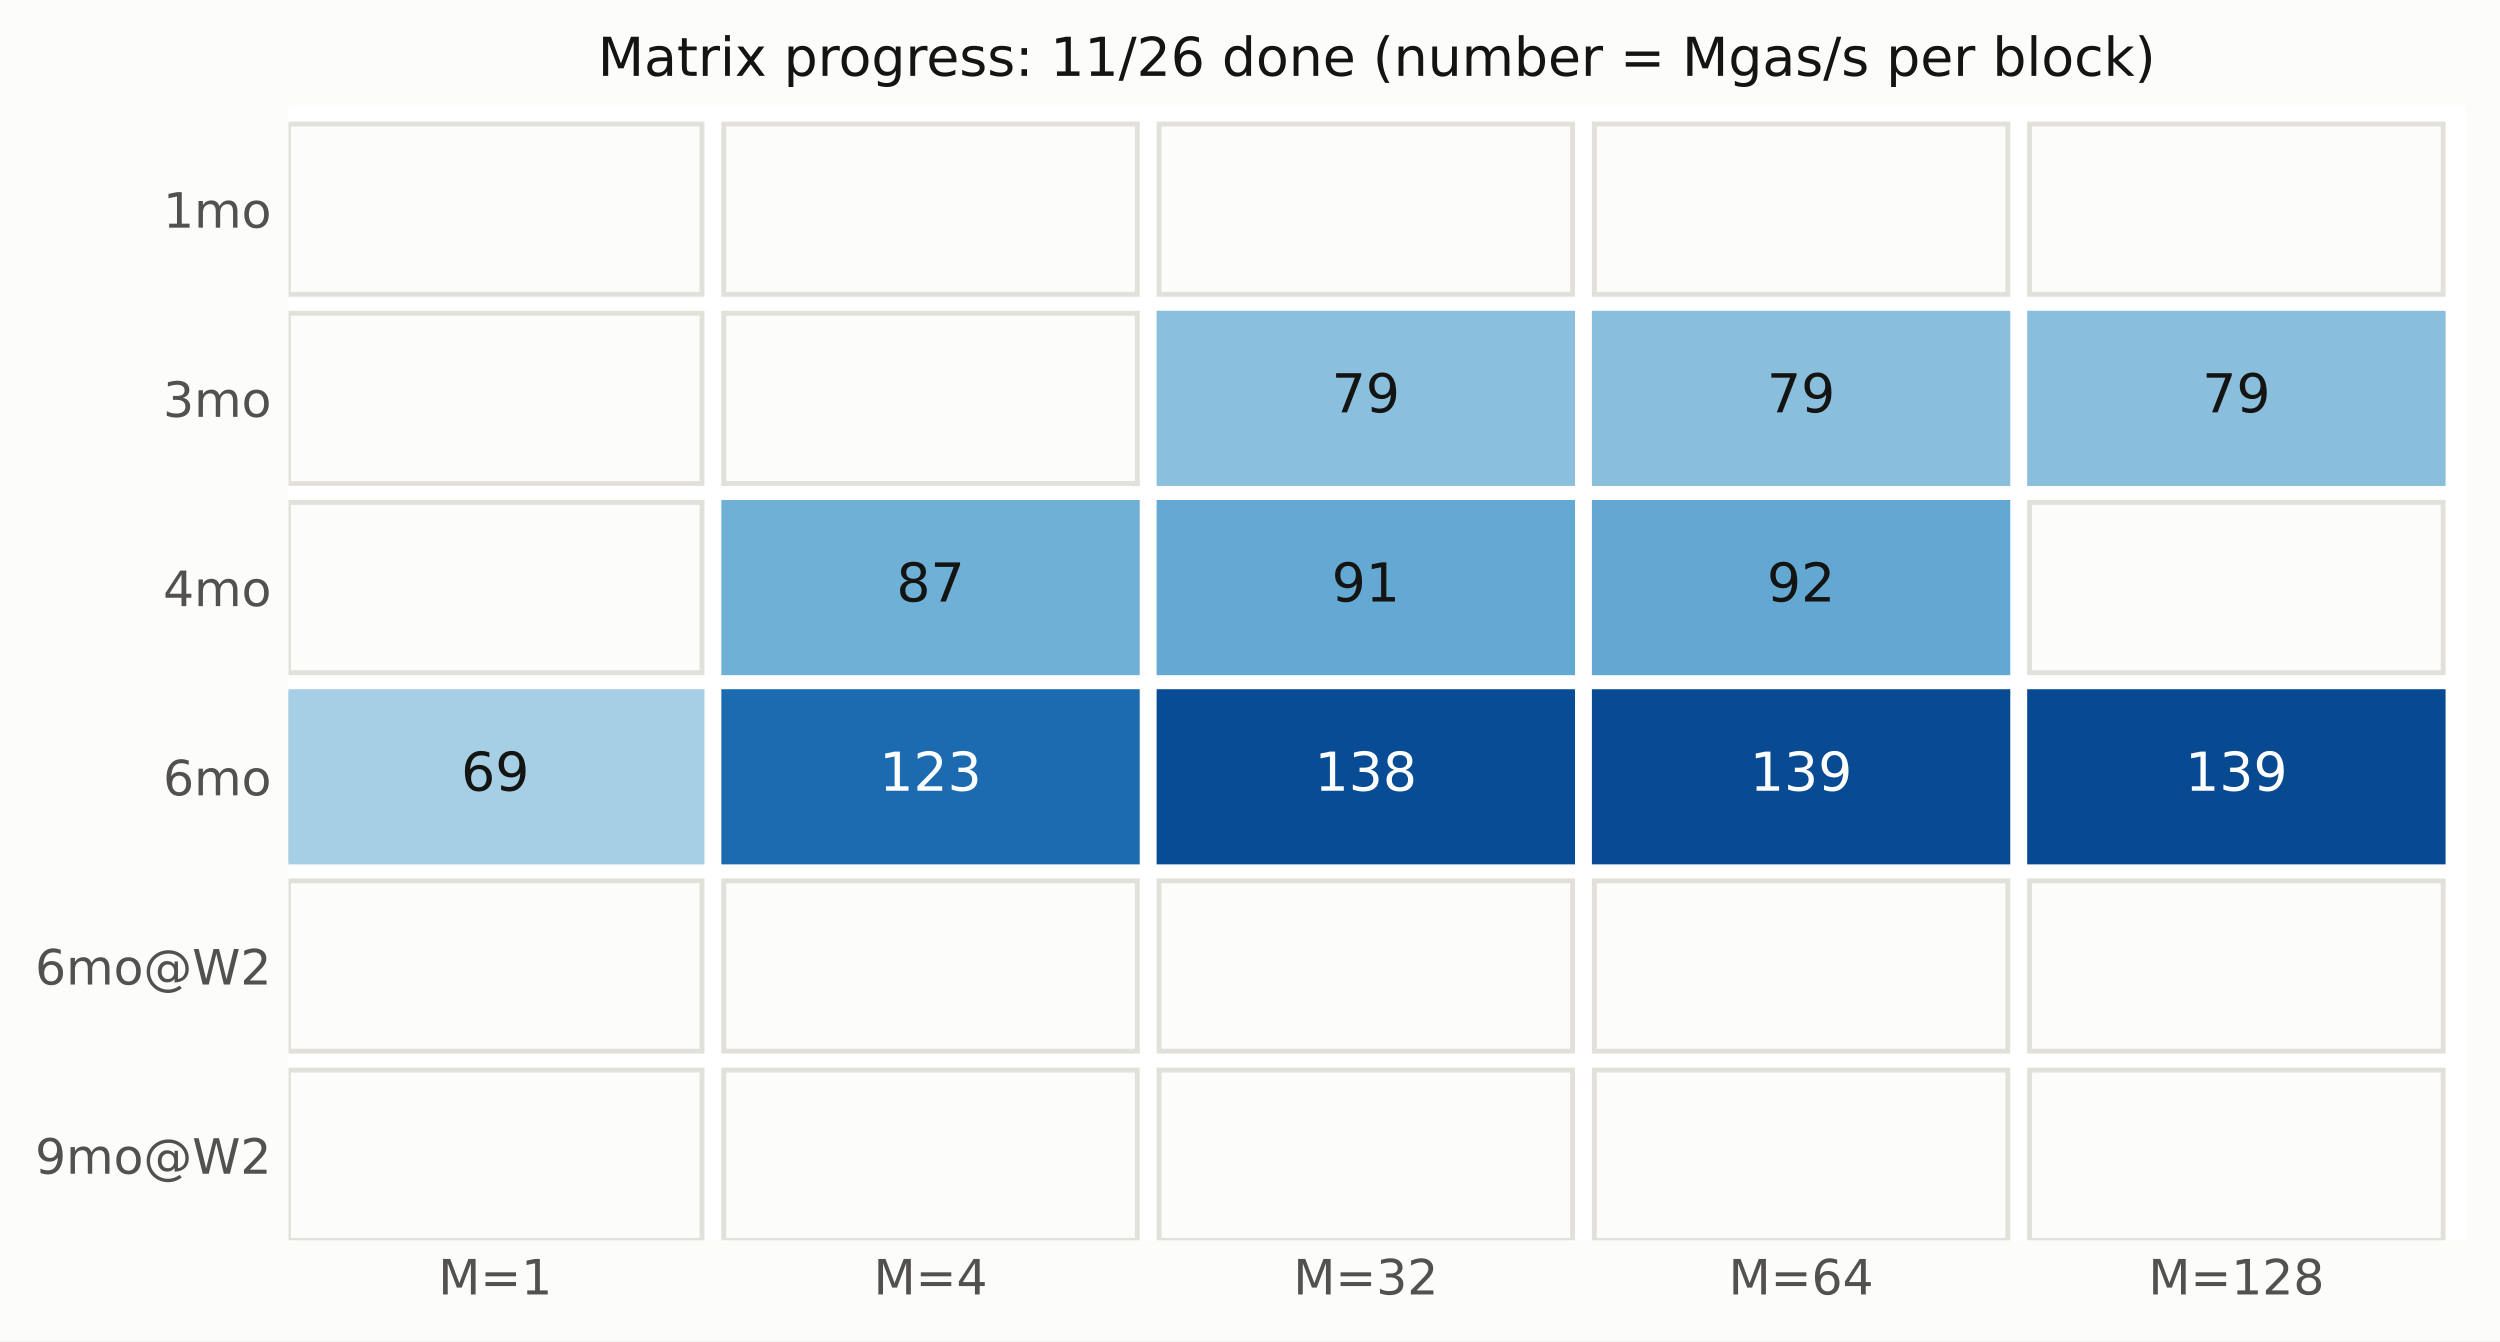
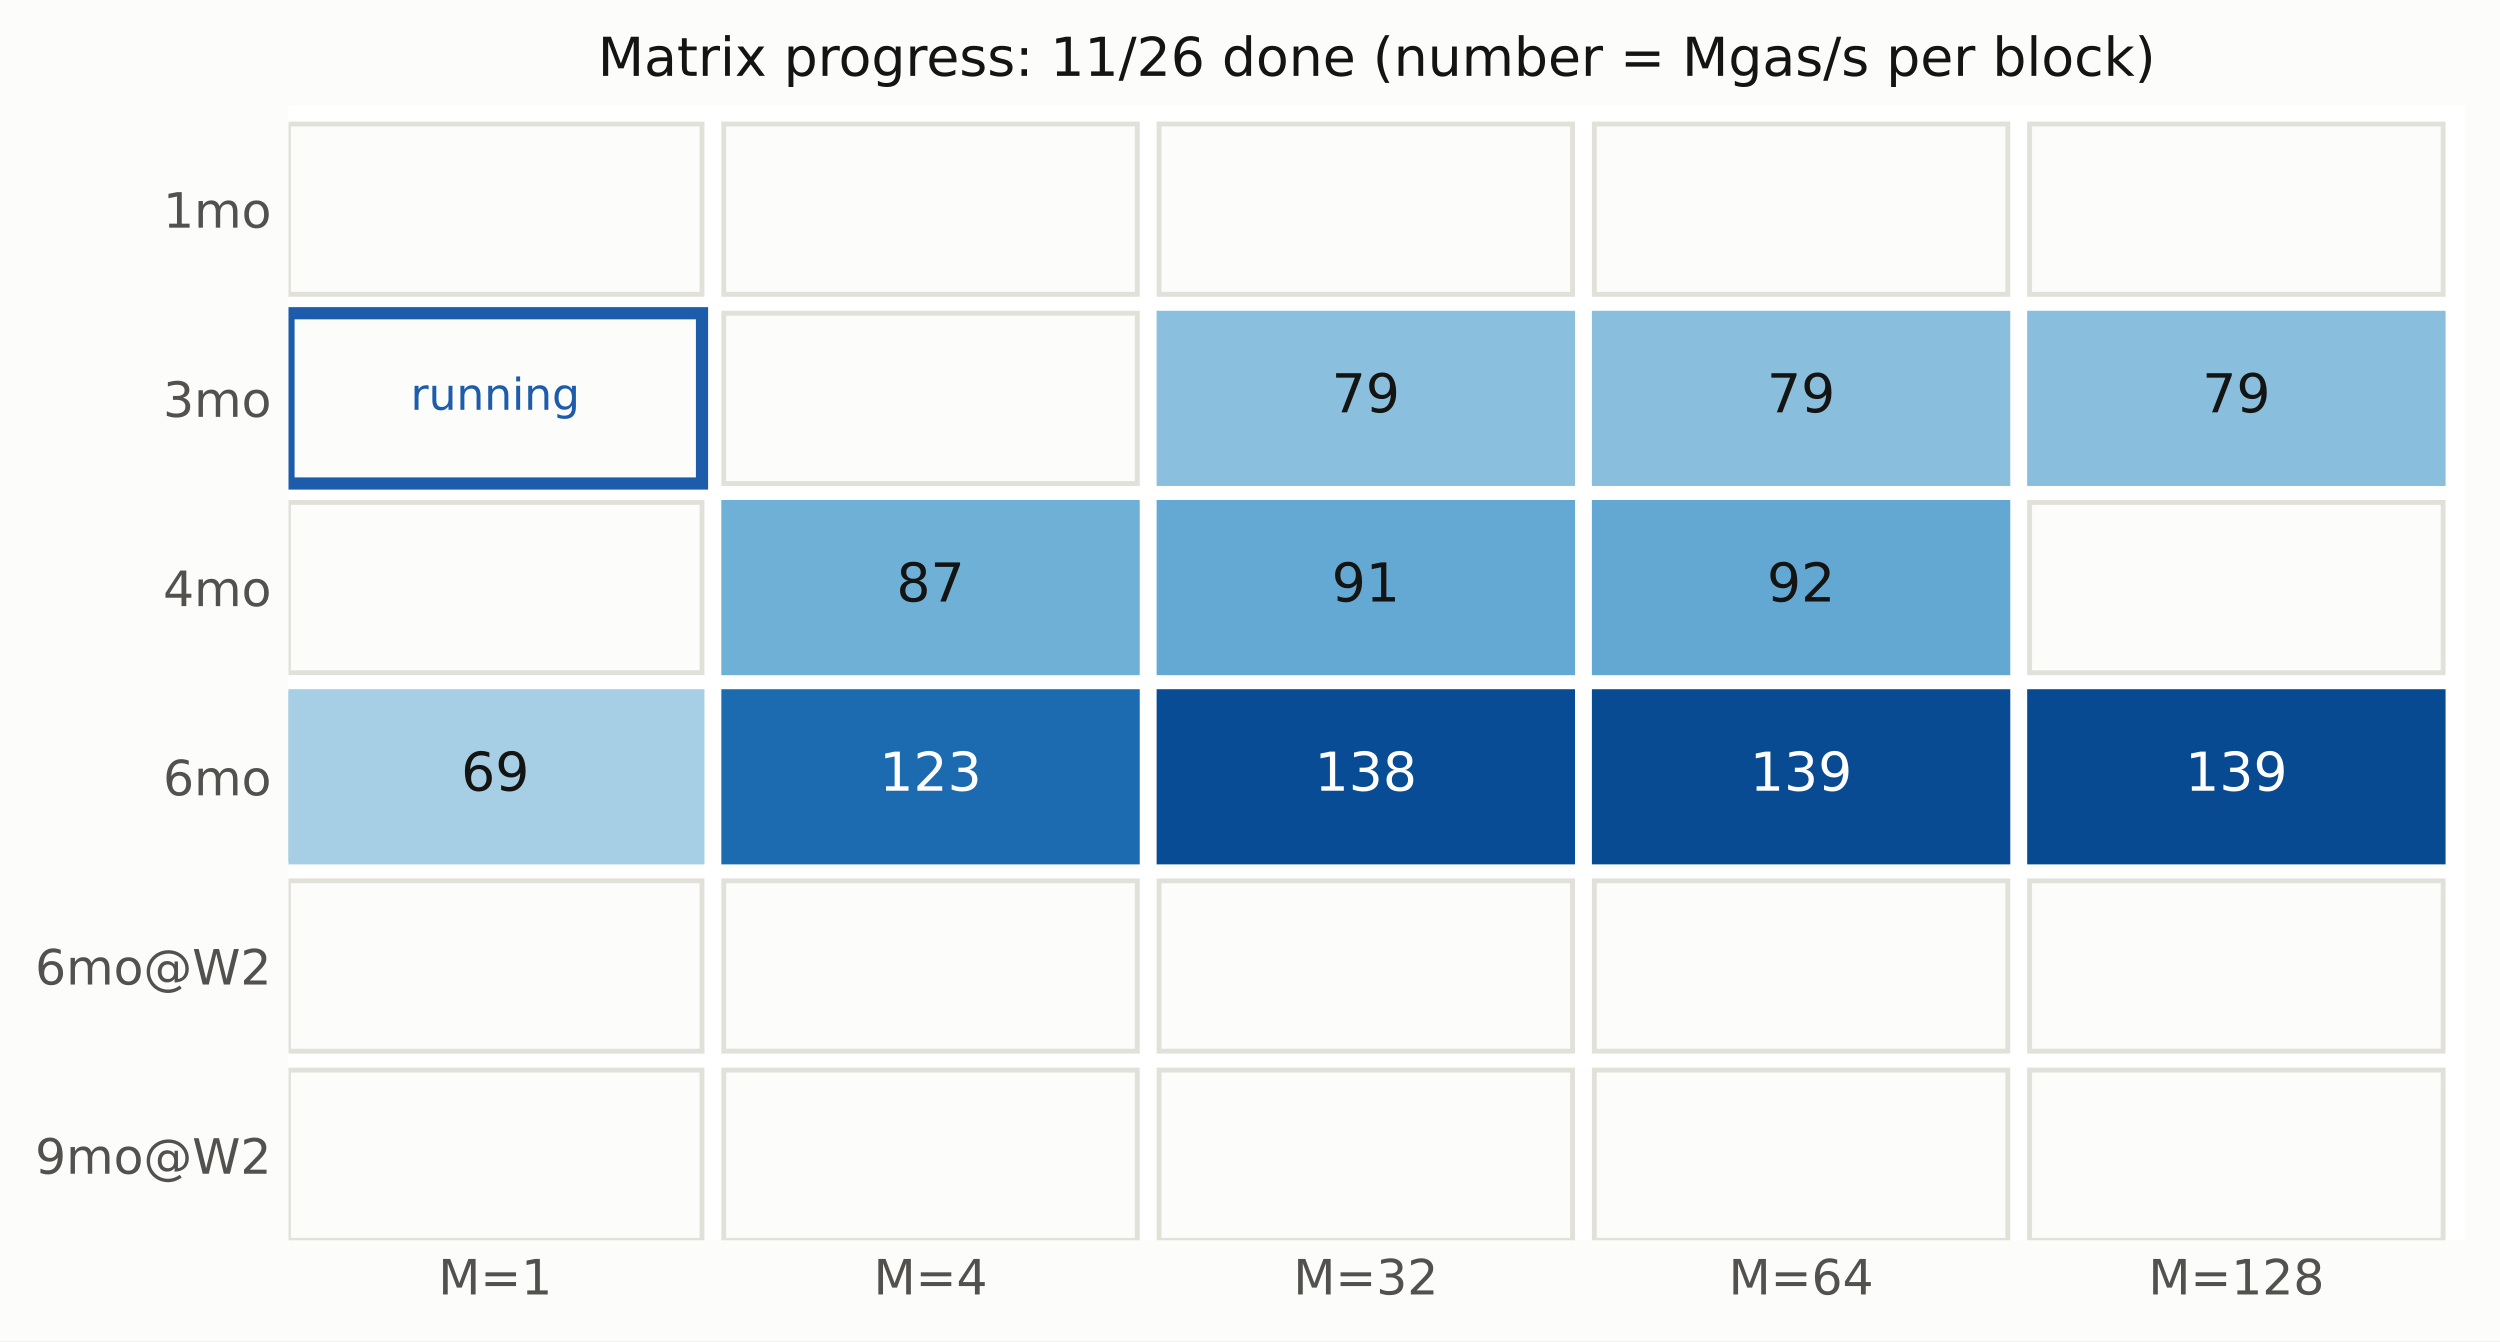
<svg xmlns="http://www.w3.org/2000/svg" xmlns:xlink="http://www.w3.org/1999/xlink" width="512.772pt" height="275.106pt" viewBox="0 0 512.772 275.106" version="1.1">
  <defs>
    <style type="text/css">*{stroke-linejoin: round; stroke-linecap: butt}</style>
  </defs>
  <g id="figure_1">
    <g id="patch_1">
      <path d="M 0 275.106  L 512.772 275.106  L 512.772 0  L 0 0  z " style="fill: #fcfcfb" />
    </g>
    <g id="axes_1">
      <g id="patch_2">
        <path d="M 59.172 254.406  L 505.572 254.406  L 505.572 21.558  L 59.172 21.558  z " style="fill: #ffffff" />
      </g>
      <g id="patch_3">
-         <path d="M 59.172 60.366  L 143.988 60.366  L 143.988 25.439  L 59.172 25.439  z " clip-path="url(#p364d78bf07)" style="fill: #fcfcfb; stroke: #e1e0d9; stroke-linejoin: miter" />
+         <path d="M 59.172 60.366  L 143.988 60.366  L 143.988 25.439  L 59.172 25.439  z " clip-path="url(#pe0f51f7058)" style="fill: #fcfcfb; stroke: #e1e0d9; stroke-linejoin: miter" />
      </g>
      <g id="patch_4">
-         <path d="M 148.452 60.366  L 233.268 60.366  L 233.268 25.439  L 148.452 25.439  z " clip-path="url(#p364d78bf07)" style="fill: #fcfcfb; stroke: #e1e0d9; stroke-linejoin: miter" />
+         <path d="M 148.452 60.366  L 233.268 60.366  L 233.268 25.439  L 148.452 25.439  z " clip-path="url(#pe0f51f7058)" style="fill: #fcfcfb; stroke: #e1e0d9; stroke-linejoin: miter" />
      </g>
      <g id="patch_5">
-         <path d="M 237.732 60.366  L 322.548 60.366  L 322.548 25.439  L 237.732 25.439  z " clip-path="url(#p364d78bf07)" style="fill: #fcfcfb; stroke: #e1e0d9; stroke-linejoin: miter" />
+         <path d="M 237.732 60.366  L 322.548 60.366  L 322.548 25.439  L 237.732 25.439  z " clip-path="url(#pe0f51f7058)" style="fill: #fcfcfb; stroke: #e1e0d9; stroke-linejoin: miter" />
      </g>
      <g id="patch_6">
-         <path d="M 327.012 60.366  L 411.828 60.366  L 411.828 25.439  L 327.012 25.439  z " clip-path="url(#p364d78bf07)" style="fill: #fcfcfb; stroke: #e1e0d9; stroke-linejoin: miter" />
+         <path d="M 327.012 60.366  L 411.828 60.366  L 411.828 25.439  L 327.012 25.439  z " clip-path="url(#pe0f51f7058)" style="fill: #fcfcfb; stroke: #e1e0d9; stroke-linejoin: miter" />
      </g>
      <g id="patch_7">
-         <path d="M 416.292 60.366  L 501.108 60.366  L 501.108 25.439  L 416.292 25.439  z " clip-path="url(#p364d78bf07)" style="fill: #fcfcfb; stroke: #e1e0d9; stroke-linejoin: miter" />
+         <path d="M 416.292 60.366  L 501.108 60.366  L 501.108 25.439  L 416.292 25.439  z " clip-path="url(#pe0f51f7058)" style="fill: #fcfcfb; stroke: #e1e0d9; stroke-linejoin: miter" />
      </g>
      <g id="patch_8">
-         <path d="M 59.172 99.174  L 143.988 99.174  L 143.988 64.247  L 59.172 64.247  z " clip-path="url(#p364d78bf07)" style="fill: #fcfcfb; stroke: #e1e0d9; stroke-linejoin: miter" />
+         <path d="M 59.172 99.174  L 143.988 99.174  L 143.988 64.247  L 59.172 64.247  z " clip-path="url(#pe0f51f7058)" style="fill: #fcfcfb; stroke: #1c5cab; stroke-width: 2.5; stroke-linejoin: miter" />
      </g>
      <g id="patch_9">
-         <path d="M 148.452 99.174  L 233.268 99.174  L 233.268 64.247  L 148.452 64.247  z " clip-path="url(#p364d78bf07)" style="fill: #fcfcfb; stroke: #e1e0d9; stroke-linejoin: miter" />
+         <path d="M 148.452 99.174  L 233.268 99.174  L 233.268 64.247  L 148.452 64.247  z " clip-path="url(#pe0f51f7058)" style="fill: #fcfcfb; stroke: #e1e0d9; stroke-linejoin: miter" />
      </g>
      <g id="patch_10">
-         <path d="M 237.732 99.174  L 322.548 99.174  L 322.548 64.247  L 237.732 64.247  z " clip-path="url(#p364d78bf07)" style="fill: #8abfdd; stroke: #8abfdd; stroke-linejoin: miter" />
+         <path d="M 237.732 99.174  L 322.548 99.174  L 322.548 64.247  L 237.732 64.247  z " clip-path="url(#pe0f51f7058)" style="fill: #8abfdd; stroke: #8abfdd; stroke-linejoin: miter" />
      </g>
      <g id="patch_11">
-         <path d="M 327.012 99.174  L 411.828 99.174  L 411.828 64.247  L 327.012 64.247  z " clip-path="url(#p364d78bf07)" style="fill: #89bedc; stroke: #89bedc; stroke-linejoin: miter" />
+         <path d="M 327.012 99.174  L 411.828 99.174  L 411.828 64.247  L 327.012 64.247  z " clip-path="url(#pe0f51f7058)" style="fill: #89bedc; stroke: #89bedc; stroke-linejoin: miter" />
      </g>
      <g id="patch_12">
-         <path d="M 416.292 99.174  L 501.108 99.174  L 501.108 64.247  L 416.292 64.247  z " clip-path="url(#p364d78bf07)" style="fill: #89bedc; stroke: #89bedc; stroke-linejoin: miter" />
+         <path d="M 416.292 99.174  L 501.108 99.174  L 501.108 64.247  L 416.292 64.247  z " clip-path="url(#pe0f51f7058)" style="fill: #89bedc; stroke: #89bedc; stroke-linejoin: miter" />
      </g>
      <g id="patch_13">
-         <path d="M 59.172 137.982  L 143.988 137.982  L 143.988 103.055  L 59.172 103.055  z " clip-path="url(#p364d78bf07)" style="fill: #fcfcfb; stroke: #e1e0d9; stroke-linejoin: miter" />
+         <path d="M 59.172 137.982  L 143.988 137.982  L 143.988 103.055  L 59.172 103.055  z " clip-path="url(#pe0f51f7058)" style="fill: #fcfcfb; stroke: #e1e0d9; stroke-linejoin: miter" />
      </g>
      <g id="patch_14">
-         <path d="M 148.452 137.982  L 233.268 137.982  L 233.268 103.055  L 148.452 103.055  z " clip-path="url(#p364d78bf07)" style="fill: #6fb0d7; stroke: #6fb0d7; stroke-linejoin: miter" />
+         <path d="M 148.452 137.982  L 233.268 137.982  L 233.268 103.055  L 148.452 103.055  z " clip-path="url(#pe0f51f7058)" style="fill: #6fb0d7; stroke: #6fb0d7; stroke-linejoin: miter" />
      </g>
      <g id="patch_15">
-         <path d="M 237.732 137.982  L 322.548 137.982  L 322.548 103.055  L 237.732 103.055  z " clip-path="url(#p364d78bf07)" style="fill: #64a9d3; stroke: #64a9d3; stroke-linejoin: miter" />
+         <path d="M 237.732 137.982  L 322.548 137.982  L 322.548 103.055  L 237.732 103.055  z " clip-path="url(#pe0f51f7058)" style="fill: #64a9d3; stroke: #64a9d3; stroke-linejoin: miter" />
      </g>
      <g id="patch_16">
-         <path d="M 327.012 137.982  L 411.828 137.982  L 411.828 103.055  L 327.012 103.055  z " clip-path="url(#p364d78bf07)" style="fill: #63a8d3; stroke: #63a8d3; stroke-linejoin: miter" />
+         <path d="M 327.012 137.982  L 411.828 137.982  L 411.828 103.055  L 327.012 103.055  z " clip-path="url(#pe0f51f7058)" style="fill: #63a8d3; stroke: #63a8d3; stroke-linejoin: miter" />
      </g>
      <g id="patch_17">
-         <path d="M 416.292 137.982  L 501.108 137.982  L 501.108 103.055  L 416.292 103.055  z " clip-path="url(#p364d78bf07)" style="fill: #fcfcfb; stroke: #e1e0d9; stroke-linejoin: miter" />
+         <path d="M 416.292 137.982  L 501.108 137.982  L 501.108 103.055  L 416.292 103.055  z " clip-path="url(#pe0f51f7058)" style="fill: #fcfcfb; stroke: #e1e0d9; stroke-linejoin: miter" />
      </g>
      <g id="patch_18">
-         <path d="M 59.172 176.79  L 143.988 176.79  L 143.988 141.863  L 59.172 141.863  z " clip-path="url(#p364d78bf07)" style="fill: #a6cee4; stroke: #a6cee4; stroke-linejoin: miter" />
+         <path d="M 59.172 176.79  L 143.988 176.79  L 143.988 141.863  L 59.172 141.863  z " clip-path="url(#pe0f51f7058)" style="fill: #a6cee4; stroke: #a6cee4; stroke-linejoin: miter" />
      </g>
      <g id="patch_19">
-         <path d="M 148.452 176.79  L 233.268 176.79  L 233.268 141.863  L 148.452 141.863  z " clip-path="url(#p364d78bf07)" style="fill: #1c6ab0; stroke: #1c6ab0; stroke-linejoin: miter" />
+         <path d="M 148.452 176.79  L 233.268 176.79  L 233.268 141.863  L 148.452 141.863  z " clip-path="url(#pe0f51f7058)" style="fill: #1c6ab0; stroke: #1c6ab0; stroke-linejoin: miter" />
      </g>
      <g id="patch_20">
-         <path d="M 237.732 176.79  L 322.548 176.79  L 322.548 141.863  L 237.732 141.863  z " clip-path="url(#p364d78bf07)" style="fill: #084c95; stroke: #084c95; stroke-linejoin: miter" />
+         <path d="M 237.732 176.79  L 322.548 176.79  L 322.548 141.863  L 237.732 141.863  z " clip-path="url(#pe0f51f7058)" style="fill: #084c95; stroke: #084c95; stroke-linejoin: miter" />
      </g>
      <g id="patch_21">
-         <path d="M 327.012 176.79  L 411.828 176.79  L 411.828 141.863  L 327.012 141.863  z " clip-path="url(#p364d78bf07)" style="fill: #084b93; stroke: #084b93; stroke-linejoin: miter" />
+         <path d="M 327.012 176.79  L 411.828 176.79  L 411.828 141.863  L 327.012 141.863  z " clip-path="url(#pe0f51f7058)" style="fill: #084b93; stroke: #084b93; stroke-linejoin: miter" />
      </g>
      <g id="patch_22">
-         <path d="M 416.292 176.79  L 501.108 176.79  L 501.108 141.863  L 416.292 141.863  z " clip-path="url(#p364d78bf07)" style="fill: #084a91; stroke: #084a91; stroke-linejoin: miter" />
+         <path d="M 416.292 176.79  L 501.108 176.79  L 501.108 141.863  L 416.292 141.863  z " clip-path="url(#pe0f51f7058)" style="fill: #084a91; stroke: #084a91; stroke-linejoin: miter" />
      </g>
      <g id="patch_23">
-         <path d="M 59.172 215.598  L 143.988 215.598  L 143.988 180.671  L 59.172 180.671  z " clip-path="url(#p364d78bf07)" style="fill: #fcfcfb; stroke: #e1e0d9; stroke-linejoin: miter" />
+         <path d="M 59.172 215.598  L 143.988 215.598  L 143.988 180.671  L 59.172 180.671  z " clip-path="url(#pe0f51f7058)" style="fill: #fcfcfb; stroke: #e1e0d9; stroke-linejoin: miter" />
      </g>
      <g id="patch_24">
-         <path d="M 148.452 215.598  L 233.268 215.598  L 233.268 180.671  L 148.452 180.671  z " clip-path="url(#p364d78bf07)" style="fill: #fcfcfb; stroke: #e1e0d9; stroke-linejoin: miter" />
+         <path d="M 148.452 215.598  L 233.268 215.598  L 233.268 180.671  L 148.452 180.671  z " clip-path="url(#pe0f51f7058)" style="fill: #fcfcfb; stroke: #e1e0d9; stroke-linejoin: miter" />
      </g>
      <g id="patch_25">
-         <path d="M 237.732 215.598  L 322.548 215.598  L 322.548 180.671  L 237.732 180.671  z " clip-path="url(#p364d78bf07)" style="fill: #fcfcfb; stroke: #e1e0d9; stroke-linejoin: miter" />
+         <path d="M 237.732 215.598  L 322.548 215.598  L 322.548 180.671  L 237.732 180.671  z " clip-path="url(#pe0f51f7058)" style="fill: #fcfcfb; stroke: #e1e0d9; stroke-linejoin: miter" />
      </g>
      <g id="patch_26">
-         <path d="M 327.012 215.598  L 411.828 215.598  L 411.828 180.671  L 327.012 180.671  z " clip-path="url(#p364d78bf07)" style="fill: #fcfcfb; stroke: #e1e0d9; stroke-linejoin: miter" />
+         <path d="M 327.012 215.598  L 411.828 215.598  L 411.828 180.671  L 327.012 180.671  z " clip-path="url(#pe0f51f7058)" style="fill: #fcfcfb; stroke: #e1e0d9; stroke-linejoin: miter" />
      </g>
      <g id="patch_27">
-         <path d="M 416.292 215.598  L 501.108 215.598  L 501.108 180.671  L 416.292 180.671  z " clip-path="url(#p364d78bf07)" style="fill: #fcfcfb; stroke: #e1e0d9; stroke-linejoin: miter" />
+         <path d="M 416.292 215.598  L 501.108 215.598  L 501.108 180.671  L 416.292 180.671  z " clip-path="url(#pe0f51f7058)" style="fill: #fcfcfb; stroke: #e1e0d9; stroke-linejoin: miter" />
      </g>
      <g id="patch_28">
-         <path d="M 59.172 254.406  L 143.988 254.406  L 143.988 219.479  L 59.172 219.479  z " clip-path="url(#p364d78bf07)" style="fill: #fcfcfb; stroke: #e1e0d9; stroke-linejoin: miter" />
+         <path d="M 59.172 254.406  L 143.988 254.406  L 143.988 219.479  L 59.172 219.479  z " clip-path="url(#pe0f51f7058)" style="fill: #fcfcfb; stroke: #e1e0d9; stroke-linejoin: miter" />
      </g>
      <g id="patch_29">
-         <path d="M 148.452 254.406  L 233.268 254.406  L 233.268 219.479  L 148.452 219.479  z " clip-path="url(#p364d78bf07)" style="fill: #fcfcfb; stroke: #e1e0d9; stroke-linejoin: miter" />
+         <path d="M 148.452 254.406  L 233.268 254.406  L 233.268 219.479  L 148.452 219.479  z " clip-path="url(#pe0f51f7058)" style="fill: #fcfcfb; stroke: #e1e0d9; stroke-linejoin: miter" />
      </g>
      <g id="patch_30">
-         <path d="M 237.732 254.406  L 322.548 254.406  L 322.548 219.479  L 237.732 219.479  z " clip-path="url(#p364d78bf07)" style="fill: #fcfcfb; stroke: #e1e0d9; stroke-linejoin: miter" />
+         <path d="M 237.732 254.406  L 322.548 254.406  L 322.548 219.479  L 237.732 219.479  z " clip-path="url(#pe0f51f7058)" style="fill: #fcfcfb; stroke: #e1e0d9; stroke-linejoin: miter" />
      </g>
      <g id="patch_31">
-         <path d="M 327.012 254.406  L 411.828 254.406  L 411.828 219.479  L 327.012 219.479  z " clip-path="url(#p364d78bf07)" style="fill: #fcfcfb; stroke: #e1e0d9; stroke-linejoin: miter" />
+         <path d="M 327.012 254.406  L 411.828 254.406  L 411.828 219.479  L 327.012 219.479  z " clip-path="url(#pe0f51f7058)" style="fill: #fcfcfb; stroke: #e1e0d9; stroke-linejoin: miter" />
      </g>
      <g id="patch_32">
-         <path d="M 416.292 254.406  L 501.108 254.406  L 501.108 219.479  L 416.292 219.479  z " clip-path="url(#p364d78bf07)" style="fill: #fcfcfb; stroke: #e1e0d9; stroke-linejoin: miter" />
+         <path d="M 416.292 254.406  L 501.108 254.406  L 501.108 219.479  L 416.292 219.479  z " clip-path="url(#pe0f51f7058)" style="fill: #fcfcfb; stroke: #e1e0d9; stroke-linejoin: miter" />
      </g>
      <g id="matplotlib.axis_1">
        <g id="xtick_1">
          <g id="line2d_1" />
          <g id="text_1">
            <g style="fill: #52514e" transform="translate(89.89472 265.5039) scale(0.1 -0.1)">
              <defs>
                <path id="DejaVuSans-30" d="M 628 4666  L 1569 4666  L 2759 1491  L 3956 4666  L 4897 4666  L 4897 0  L 4281 0  L 4281 4097  L 3078 897  L 2444 897  L 1241 4097  L 1241 0  L 628 0  L 628 4666  z " transform="scale(0.015625)" />
                <path id="DejaVuSans-20" d="M 678 2906  L 4684 2906  L 4684 2381  L 678 2381  L 678 2906  z M 678 1631  L 4684 1631  L 4684 1100  L 678 1100  L 678 1631  z " transform="scale(0.015625)" />
                <path id="DejaVuSans-14" d="M 794 531  L 1825 531  L 1825 4091  L 703 3866  L 703 4441  L 1819 4666  L 2450 4666  L 2450 531  L 3481 531  L 3481 0  L 794 0  L 794 531  z " transform="scale(0.015625)" />
              </defs>
              <use xlink:href="#DejaVuSans-30" />
              <use xlink:href="#DejaVuSans-20" transform="translate(86.28125 0)" />
              <use xlink:href="#DejaVuSans-14" transform="translate(170.0781 0)" />
            </g>
          </g>
        </g>
        <g id="xtick_2">
          <g id="line2d_2" />
          <g id="text_2">
            <g style="fill: #52514e" transform="translate(179.1747 265.5039) scale(0.1 -0.1)">
              <defs>
                <path id="DejaVuSans-17" d="M 2419 4116  L 825 1625  L 2419 1625  L 2419 4116  z M 2253 4666  L 3047 4666  L 3047 1625  L 3713 1625  L 3713 1100  L 3047 1100  L 3047 0  L 2419 0  L 2419 1100  L 313 1100  L 313 1709  L 2253 4666  z " transform="scale(0.015625)" />
              </defs>
              <use xlink:href="#DejaVuSans-30" />
              <use xlink:href="#DejaVuSans-20" transform="translate(86.28125 0)" />
              <use xlink:href="#DejaVuSans-17" transform="translate(170.0781 0)" />
            </g>
          </g>
        </g>
        <g id="xtick_3">
          <g id="line2d_3" />
          <g id="text_3">
            <g style="fill: #52514e" transform="translate(265.2735 265.5039) scale(0.1 -0.1)">
              <defs>
                <path id="DejaVuSans-16" d="M 2597 2516  Q 3050 2419 3304 2112  Q 3559 1806 3559 1356  Q 3559 666 3084 287  Q 2609 -91 1734 -91  Q 1441 -91 1130 -33  Q 819 25 488 141  L 488 750  Q 750 597 1062 519  Q 1375 441 1716 441  Q 2309 441 2620 675  Q 2931 909 2931 1356  Q 2931 1769 2642 2001  Q 2353 2234 1838 2234  L 1294 2234  L 1294 2753  L 1863 2753  Q 2328 2753 2575 2939  Q 2822 3125 2822 3475  Q 2822 3834 2567 4026  Q 2313 4219 1838 4219  Q 1578 4219 1281 4162  Q 984 4106 628 3988  L 628 4550  Q 988 4650 1302 4700  Q 1616 4750 1894 4750  Q 2613 4750 3031 4423  Q 3450 4097 3450 3541  Q 3450 3153 3228 2886  Q 3006 2619 2597 2516  z " transform="scale(0.015625)" />
                <path id="DejaVuSans-15" d="M 1228 531  L 3431 531  L 3431 0  L 469 0  L 469 531  Q 828 903 1448 1529  Q 2069 2156 2228 2338  Q 2531 2678 2651 2914  Q 2772 3150 2772 3378  Q 2772 3750 2511 3984  Q 2250 4219 1831 4219  Q 1534 4219 1204 4116  Q 875 4013 500 3803  L 500 4441  Q 881 4594 1212 4672  Q 1544 4750 1819 4750  Q 2544 4750 2975 4387  Q 3406 4025 3406 3419  Q 3406 3131 3298 2873  Q 3191 2616 2906 2266  Q 2828 2175 2409 1742  Q 1991 1309 1228 531  z " transform="scale(0.015625)" />
              </defs>
              <use xlink:href="#DejaVuSans-30" />
              <use xlink:href="#DejaVuSans-20" transform="translate(86.28125 0)" />
              <use xlink:href="#DejaVuSans-16" transform="translate(170.0781 0)" />
              <use xlink:href="#DejaVuSans-15" transform="translate(233.7031 0)" />
            </g>
          </g>
        </g>
        <g id="xtick_4">
          <g id="line2d_4" />
          <g id="text_4">
            <g style="fill: #52514e" transform="translate(354.5535 265.5039) scale(0.1 -0.1)">
              <defs>
                <path id="DejaVuSans-19" d="M 2113 2584  Q 1688 2584 1439 2293  Q 1191 2003 1191 1497  Q 1191 994 1439 701  Q 1688 409 2113 409  Q 2538 409 2786 701  Q 3034 994 3034 1497  Q 3034 2003 2786 2293  Q 2538 2584 2113 2584  z M 3366 4563  L 3366 3988  Q 3128 4100 2886 4159  Q 2644 4219 2406 4219  Q 1781 4219 1451 3797  Q 1122 3375 1075 2522  Q 1259 2794 1537 2939  Q 1816 3084 2150 3084  Q 2853 3084 3261 2657  Q 3669 2231 3669 1497  Q 3669 778 3244 343  Q 2819 -91 2113 -91  Q 1303 -91 875 529  Q 447 1150 447 2328  Q 447 3434 972 4092  Q 1497 4750 2381 4750  Q 2619 4750 2861 4703  Q 3103 4656 3366 4563  z " transform="scale(0.015625)" />
              </defs>
              <use xlink:href="#DejaVuSans-30" />
              <use xlink:href="#DejaVuSans-20" transform="translate(86.28125 0)" />
              <use xlink:href="#DejaVuSans-19" transform="translate(170.0781 0)" />
              <use xlink:href="#DejaVuSans-17" transform="translate(233.7031 0)" />
            </g>
          </g>
        </g>
        <g id="xtick_5">
          <g id="line2d_5" />
          <g id="text_5">
            <g style="fill: #52514e" transform="translate(440.6522 265.5039) scale(0.1 -0.1)">
              <defs>
                <path id="DejaVuSans-1b" d="M 2034 2216  Q 1584 2216 1326 1975  Q 1069 1734 1069 1313  Q 1069 891 1326 650  Q 1584 409 2034 409  Q 2484 409 2743 651  Q 3003 894 3003 1313  Q 3003 1734 2745 1975  Q 2488 2216 2034 2216  z M 1403 2484  Q 997 2584 770 2862  Q 544 3141 544 3541  Q 544 4100 942 4425  Q 1341 4750 2034 4750  Q 2731 4750 3128 4425  Q 3525 4100 3525 3541  Q 3525 3141 3298 2862  Q 3072 2584 2669 2484  Q 3125 2378 3379 2068  Q 3634 1759 3634 1313  Q 3634 634 3220 271  Q 2806 -91 2034 -91  Q 1263 -91 848 271  Q 434 634 434 1313  Q 434 1759 690 2068  Q 947 2378 1403 2484  z M 1172 3481  Q 1172 3119 1398 2916  Q 1625 2713 2034 2713  Q 2441 2713 2670 2916  Q 2900 3119 2900 3481  Q 2900 3844 2670 4047  Q 2441 4250 2034 4250  Q 1625 4250 1398 4047  Q 1172 3844 1172 3481  z " transform="scale(0.015625)" />
              </defs>
              <use xlink:href="#DejaVuSans-30" />
              <use xlink:href="#DejaVuSans-20" transform="translate(86.28125 0)" />
              <use xlink:href="#DejaVuSans-14" transform="translate(170.0781 0)" />
              <use xlink:href="#DejaVuSans-15" transform="translate(233.7031 0)" />
              <use xlink:href="#DejaVuSans-1b" transform="translate(297.3281 0)" />
            </g>
          </g>
        </g>
      </g>
      <g id="matplotlib.axis_2">
        <g id="ytick_1">
          <g id="line2d_6" />
          <g id="text_6">
            <g style="fill: #52514e" transform="translate(33.45 46.70151) scale(0.1 -0.1)">
              <defs>
                <path id="DejaVuSans-50" d="M 3328 2828  Q 3544 3216 3844 3400  Q 4144 3584 4550 3584  Q 5097 3584 5394 3201  Q 5691 2819 5691 2113  L 5691 0  L 5113 0  L 5113 2094  Q 5113 2597 4934 2840  Q 4756 3084 4391 3084  Q 3944 3084 3684 2787  Q 3425 2491 3425 1978  L 3425 0  L 2847 0  L 2847 2094  Q 2847 2600 2669 2842  Q 2491 3084 2119 3084  Q 1678 3084 1418 2786  Q 1159 2488 1159 1978  L 1159 0  L 581 0  L 581 3500  L 1159 3500  L 1159 2956  Q 1356 3278 1631 3431  Q 1906 3584 2284 3584  Q 2666 3584 2933 3390  Q 3200 3197 3328 2828  z " transform="scale(0.015625)" />
                <path id="DejaVuSans-52" d="M 1959 3097  Q 1497 3097 1228 2736  Q 959 2375 959 1747  Q 959 1119 1226 758  Q 1494 397 1959 397  Q 2419 397 2687 759  Q 2956 1122 2956 1747  Q 2956 2369 2687 2733  Q 2419 3097 1959 3097  z M 1959 3584  Q 2709 3584 3137 3096  Q 3566 2609 3566 1747  Q 3566 888 3137 398  Q 2709 -91 1959 -91  Q 1206 -91 779 398  Q 353 888 353 1747  Q 353 2609 779 3096  Q 1206 3584 1959 3584  z " transform="scale(0.015625)" />
              </defs>
              <use xlink:href="#DejaVuSans-14" />
              <use xlink:href="#DejaVuSans-50" transform="translate(63.625 0)" />
              <use xlink:href="#DejaVuSans-52" transform="translate(161.0312 0)" />
            </g>
          </g>
        </g>
        <g id="ytick_2">
          <g id="line2d_7" />
          <g id="text_7">
            <g style="fill: #52514e" transform="translate(33.45 85.50951) scale(0.1 -0.1)">
              <use xlink:href="#DejaVuSans-16" />
              <use xlink:href="#DejaVuSans-50" transform="translate(63.625 0)" />
              <use xlink:href="#DejaVuSans-52" transform="translate(161.0312 0)" />
            </g>
          </g>
        </g>
        <g id="ytick_3">
          <g id="line2d_8" />
          <g id="text_8">
            <g style="fill: #52514e" transform="translate(33.45 124.3175) scale(0.1 -0.1)">
              <use xlink:href="#DejaVuSans-17" />
              <use xlink:href="#DejaVuSans-50" transform="translate(63.625 0)" />
              <use xlink:href="#DejaVuSans-52" transform="translate(161.0312 0)" />
            </g>
          </g>
        </g>
        <g id="ytick_4">
          <g id="line2d_9" />
          <g id="text_9">
            <g style="fill: #52514e" transform="translate(33.45 163.1255) scale(0.1 -0.1)">
              <use xlink:href="#DejaVuSans-19" />
              <use xlink:href="#DejaVuSans-50" transform="translate(63.625 0)" />
              <use xlink:href="#DejaVuSans-52" transform="translate(161.0312 0)" />
            </g>
          </g>
        </g>
        <g id="ytick_5">
          <g id="line2d_10" />
          <g id="text_10">
            <g style="fill: #52514e" transform="translate(7.2 201.9335) scale(0.1 -0.1)">
              <defs>
                <path id="DejaVuSans-23" d="M 2381 1678  Q 2381 1231 2603 976  Q 2825 722 3213 722  Q 3597 722 3817 978  Q 4038 1234 4038 1678  Q 4038 2116 3813 2373  Q 3588 2631 3206 2631  Q 2828 2631 2604 2375  Q 2381 2119 2381 1678  z M 4084 744  Q 3897 503 3655 389  Q 3413 275 3091 275  Q 2553 275 2217 664  Q 1881 1053 1881 1678  Q 1881 2303 2218 2693  Q 2556 3084 3091 3084  Q 3413 3084 3656 2967  Q 3900 2850 4084 2613  L 4084 3022  L 4531 3022  L 4531 722  Q 4988 791 5245 1139  Q 5503 1488 5503 2041  Q 5503 2375 5404 2669  Q 5306 2963 5106 3213  Q 4781 3622 4314 3839  Q 3847 4056 3297 4056  Q 2913 4056 2559 3954  Q 2206 3853 1906 3653  Q 1416 3334 1139 2817  Q 863 2300 863 1697  Q 863 1200 1042 765  Q 1222 331 1563 0  Q 1891 -325 2322 -495  Q 2753 -666 3244 -666  Q 3647 -666 4036 -530  Q 4425 -394 4750 -141  L 5031 -488  Q 4641 -791 4180 -952  Q 3719 -1113 3244 -1113  Q 2666 -1113 2153 -908  Q 1641 -703 1241 -313  Q 841 78 631 592  Q 422 1106 422 1697  Q 422 2266 634 2781  Q 847 3297 1241 3688  Q 1644 4084 2172 4295  Q 2700 4506 3291 4506  Q 3953 4506 4520 4234  Q 5088 3963 5472 3463  Q 5706 3156 5829 2797  Q 5953 2438 5953 2053  Q 5953 1231 5456 756  Q 4959 281 4084 263  L 4084 744  z " transform="scale(0.015625)" />
                <path id="DejaVuSans-3a" d="M 213 4666  L 850 4666  L 1831 722  L 2809 4666  L 3519 4666  L 4500 722  L 5478 4666  L 6119 4666  L 4947 0  L 4153 0  L 3169 4050  L 2175 0  L 1381 0  L 213 4666  z " transform="scale(0.015625)" />
              </defs>
              <use xlink:href="#DejaVuSans-19" />
              <use xlink:href="#DejaVuSans-50" transform="translate(63.625 0)" />
              <use xlink:href="#DejaVuSans-52" transform="translate(161.0312 0)" />
              <use xlink:href="#DejaVuSans-23" transform="translate(222.2188 0)" />
              <use xlink:href="#DejaVuSans-3a" transform="translate(322.2188 0)" />
              <use xlink:href="#DejaVuSans-15" transform="translate(421.0938 0)" />
            </g>
          </g>
        </g>
        <g id="ytick_6">
          <g id="line2d_11" />
          <g id="text_11">
            <g style="fill: #52514e" transform="translate(7.2 240.7415) scale(0.1 -0.1)">
              <defs>
                <path id="DejaVuSans-1c" d="M 703 97  L 703 672  Q 941 559 1184 500  Q 1428 441 1663 441  Q 2288 441 2617 861  Q 2947 1281 2994 2138  Q 2813 1869 2534 1725  Q 2256 1581 1919 1581  Q 1219 1581 811 2004  Q 403 2428 403 3163  Q 403 3881 828 4315  Q 1253 4750 1959 4750  Q 2769 4750 3195 4129  Q 3622 3509 3622 2328  Q 3622 1225 3098 567  Q 2575 -91 1691 -91  Q 1453 -91 1209 -44  Q 966 3 703 97  z M 1959 2075  Q 2384 2075 2632 2365  Q 2881 2656 2881 3163  Q 2881 3666 2632 3958  Q 2384 4250 1959 4250  Q 1534 4250 1286 3958  Q 1038 3666 1038 3163  Q 1038 2656 1286 2365  Q 1534 2075 1959 2075  z " transform="scale(0.015625)" />
              </defs>
              <use xlink:href="#DejaVuSans-1c" />
              <use xlink:href="#DejaVuSans-50" transform="translate(63.625 0)" />
              <use xlink:href="#DejaVuSans-52" transform="translate(161.0312 0)" />
              <use xlink:href="#DejaVuSans-23" transform="translate(222.2188 0)" />
              <use xlink:href="#DejaVuSans-3a" transform="translate(322.2188 0)" />
              <use xlink:href="#DejaVuSans-15" transform="translate(421.0938 0)" />
            </g>
          </g>
        </g>
      </g>
      <g id="text_12">
+         <g style="fill: #1c5cab" transform="translate(84.2155 84.04892) scale(0.09 -0.09)">
+           <defs>
+             <path id="DejaVuSans-55" d="M 2631 2963  Q 2534 3019 2420 3045  Q 2306 3072 2169 3072  Q 1681 3072 1420 2755  Q 1159 2438 1159 1844  L 1159 0  L 581 0  L 581 3500  L 1159 3500  L 1159 2956  Q 1341 3275 1631 3429  Q 1922 3584 2338 3584  Q 2397 3584 2469 3576  Q 2541 3569 2628 3553  L 2631 2963  z " transform="scale(0.015625)" />
+             <path id="DejaVuSans-58" d="M 544 1381  L 544 3500  L 1119 3500  L 1119 1403  Q 1119 906 1312 657  Q 1506 409 1894 409  Q 2359 409 2629 706  Q 2900 1003 2900 1516  L 2900 3500  L 3475 3500  L 3475 0  L 2900 0  L 2900 538  Q 2691 219 2414 64  Q 2138 -91 1772 -91  Q 1169 -91 856 284  Q 544 659 544 1381  z M 1991 3584  L 1991 3584  z " transform="scale(0.015625)" />
+             <path id="DejaVuSans-51" d="M 3513 2113  L 3513 0  L 2938 0  L 2938 2094  Q 2938 2591 2744 2837  Q 2550 3084 2163 3084  Q 1697 3084 1428 2787  Q 1159 2491 1159 1978  L 1159 0  L 581 0  L 581 3500  L 1159 3500  L 1159 2956  Q 1366 3272 1645 3428  Q 1925 3584 2291 3584  Q 2894 3584 3203 3211  Q 3513 2838 3513 2113  z " transform="scale(0.015625)" />
+             <path id="DejaVuSans-4c" d="M 603 3500  L 1178 3500  L 1178 0  L 603 0  L 603 3500  z M 603 4863  L 1178 4863  L 1178 4134  L 603 4134  L 603 4863  z " transform="scale(0.015625)" />
+             <path id="DejaVuSans-4a" d="M 2906 1791  Q 2906 2416 2648 2759  Q 2391 3103 1925 3103  Q 1463 3103 1205 2759  Q 947 2416 947 1791  Q 947 1169 1205 825  Q 1463 481 1925 481  Q 2391 481 2648 825  Q 2906 1169 2906 1791  z M 3481 434  Q 3481 -459 3084 -895  Q 2688 -1331 1869 -1331  Q 1566 -1331 1297 -1286  Q 1028 -1241 775 -1147  L 775 -588  Q 1028 -725 1275 -790  Q 1522 -856 1778 -856  Q 2344 -856 2625 -561  Q 2906 -266 2906 331  L 2906 616  Q 2728 306 2450 153  Q 2172 0 1784 0  Q 1141 0 747 490  Q 353 981 353 1791  Q 353 2603 747 3093  Q 1141 3584 1784 3584  Q 2172 3584 2450 3431  Q 2728 3278 2906 2969  L 2906 3500  L 3481 3500  L 3481 434  z " transform="scale(0.015625)" />
+           </defs>
+           <use xlink:href="#DejaVuSans-55" />
+           <use xlink:href="#DejaVuSans-58" transform="translate(41.10938 0)" />
+           <use xlink:href="#DejaVuSans-51" transform="translate(104.4844 0)" />
+           <use xlink:href="#DejaVuSans-51" transform="translate(167.8594 0)" />
+           <use xlink:href="#DejaVuSans-4c" transform="translate(231.2344 0)" />
+           <use xlink:href="#DejaVuSans-51" transform="translate(259.0156 0)" />
+           <use xlink:href="#DejaVuSans-4a" transform="translate(322.3906 0)" />
+         </g>
+       </g>
+       <g id="text_13">
        <g style="fill: #141412" transform="translate(273.1411 84.5681) scale(0.11 -0.11)">
          <defs>
            <path id="DejaVuSans-1a" d="M 525 4666  L 3525 4666  L 3525 4397  L 1831 0  L 1172 0  L 2766 4134  L 525 4134  L 525 4666  z " transform="scale(0.015625)" />
          </defs>
          <use xlink:href="#DejaVuSans-1a" />
          <use xlink:href="#DejaVuSans-1c" transform="translate(63.625 0)" />
        </g>
      </g>
-       <g id="text_13">
+       <g id="text_14">
        <g style="fill: #141412" transform="translate(362.4211 84.5681) scale(0.11 -0.11)">
          <use xlink:href="#DejaVuSans-1a" />
          <use xlink:href="#DejaVuSans-1c" transform="translate(63.625 0)" />
        </g>
      </g>
-       <g id="text_14">
+       <g id="text_15">
        <g style="fill: #141412" transform="translate(451.7011 84.5681) scale(0.11 -0.11)">
          <use xlink:href="#DejaVuSans-1a" />
          <use xlink:href="#DejaVuSans-1c" transform="translate(63.625 0)" />
        </g>
      </g>
-       <g id="text_15">
+       <g id="text_16">
        <g style="fill: #141412" transform="translate(183.8611 123.3761) scale(0.11 -0.11)">
          <use xlink:href="#DejaVuSans-1b" />
          <use xlink:href="#DejaVuSans-1a" transform="translate(63.625 0)" />
        </g>
      </g>
-       <g id="text_16">
+       <g id="text_17">
        <g style="fill: #141412" transform="translate(273.1411 123.3761) scale(0.11 -0.11)">
          <use xlink:href="#DejaVuSans-1c" />
          <use xlink:href="#DejaVuSans-14" transform="translate(63.625 0)" />
        </g>
      </g>
-       <g id="text_17">
+       <g id="text_18">
        <g style="fill: #141412" transform="translate(362.4211 123.3761) scale(0.11 -0.11)">
          <use xlink:href="#DejaVuSans-1c" />
          <use xlink:href="#DejaVuSans-15" transform="translate(63.625 0)" />
        </g>
      </g>
-       <g id="text_18">
+       <g id="text_19">
        <g style="fill: #141412" transform="translate(94.58113 162.1841) scale(0.11 -0.11)">
          <use xlink:href="#DejaVuSans-19" />
          <use xlink:href="#DejaVuSans-1c" transform="translate(63.625 0)" />
        </g>
      </g>
-       <g id="text_19">
+       <g id="text_20">
        <g style="fill: #ffffff" transform="translate(180.3618 162.1841) scale(0.11 -0.11)">
          <use xlink:href="#DejaVuSans-14" />
          <use xlink:href="#DejaVuSans-15" transform="translate(63.625 0)" />
          <use xlink:href="#DejaVuSans-16" transform="translate(127.25 0)" />
        </g>
      </g>
-       <g id="text_20">
+       <g id="text_21">
        <g style="fill: #ffffff" transform="translate(269.6418 162.1841) scale(0.11 -0.11)">
          <use xlink:href="#DejaVuSans-14" />
          <use xlink:href="#DejaVuSans-16" transform="translate(63.625 0)" />
          <use xlink:href="#DejaVuSans-1b" transform="translate(127.25 0)" />
        </g>
      </g>
-       <g id="text_21">
+       <g id="text_22">
        <g style="fill: #ffffff" transform="translate(358.9217 162.1841) scale(0.11 -0.11)">
          <use xlink:href="#DejaVuSans-14" />
          <use xlink:href="#DejaVuSans-16" transform="translate(63.625 0)" />
          <use xlink:href="#DejaVuSans-1c" transform="translate(127.25 0)" />
        </g>
      </g>
-       <g id="text_22">
+       <g id="text_23">
        <g style="fill: #ffffff" transform="translate(448.2018 162.1841) scale(0.11 -0.11)">
          <use xlink:href="#DejaVuSans-14" />
          <use xlink:href="#DejaVuSans-16" transform="translate(63.625 0)" />
          <use xlink:href="#DejaVuSans-1c" transform="translate(127.25 0)" />
        </g>
      </g>
-       <g id="text_23">
+       <g id="text_24">
        <g style="fill: #141412" transform="translate(122.6115 15.55828) scale(0.11 -0.11)">
          <defs>
            <path id="DejaVuSans-44" d="M 2194 1759  Q 1497 1759 1228 1600  Q 959 1441 959 1056  Q 959 750 1161 570  Q 1363 391 1709 391  Q 2188 391 2477 730  Q 2766 1069 2766 1631  L 2766 1759  L 2194 1759  z M 3341 1997  L 3341 0  L 2766 0  L 2766 531  Q 2569 213 2275 61  Q 1981 -91 1556 -91  Q 1019 -91 701 211  Q 384 513 384 1019  Q 384 1609 779 1909  Q 1175 2209 1959 2209  L 2766 2209  L 2766 2266  Q 2766 2663 2505 2880  Q 2244 3097 1772 3097  Q 1472 3097 1187 3025  Q 903 2953 641 2809  L 641 3341  Q 956 3463 1253 3523  Q 1550 3584 1831 3584  Q 2591 3584 2966 3190  Q 3341 2797 3341 1997  z " transform="scale(0.015625)" />
            <path id="DejaVuSans-57" d="M 1172 4494  L 1172 3500  L 2356 3500  L 2356 3053  L 1172 3053  L 1172 1153  Q 1172 725 1289 603  Q 1406 481 1766 481  L 2356 481  L 2356 0  L 1766 0  Q 1100 0 847 248  Q 594 497 594 1153  L 594 3053  L 172 3053  L 172 3500  L 594 3500  L 594 4494  L 1172 4494  z " transform="scale(0.015625)" />
-             <path id="DejaVuSans-55" d="M 2631 2963  Q 2534 3019 2420 3045  Q 2306 3072 2169 3072  Q 1681 3072 1420 2755  Q 1159 2438 1159 1844  L 1159 0  L 581 0  L 581 3500  L 1159 3500  L 1159 2956  Q 1341 3275 1631 3429  Q 1922 3584 2338 3584  Q 2397 3584 2469 3576  Q 2541 3569 2628 3553  L 2631 2963  z " transform="scale(0.015625)" />
-             <path id="DejaVuSans-4c" d="M 603 3500  L 1178 3500  L 1178 0  L 603 0  L 603 3500  z M 603 4863  L 1178 4863  L 1178 4134  L 603 4134  L 603 4863  z " transform="scale(0.015625)" />
            <path id="DejaVuSans-5b" d="M 3513 3500  L 2247 1797  L 3578 0  L 2900 0  L 1881 1375  L 863 0  L 184 0  L 1544 1831  L 300 3500  L 978 3500  L 1906 2253  L 2834 3500  L 3513 3500  z " transform="scale(0.015625)" />
            <path id="DejaVuSans-3" transform="scale(0.015625)" />
            <path id="DejaVuSans-53" d="M 1159 525  L 1159 -1331  L 581 -1331  L 581 3500  L 1159 3500  L 1159 2969  Q 1341 3281 1617 3432  Q 1894 3584 2278 3584  Q 2916 3584 3314 3078  Q 3713 2572 3713 1747  Q 3713 922 3314 415  Q 2916 -91 2278 -91  Q 1894 -91 1617 61  Q 1341 213 1159 525  z M 3116 1747  Q 3116 2381 2855 2742  Q 2594 3103 2138 3103  Q 1681 3103 1420 2742  Q 1159 2381 1159 1747  Q 1159 1113 1420 752  Q 1681 391 2138 391  Q 2594 391 2855 752  Q 3116 1113 3116 1747  z " transform="scale(0.015625)" />
-             <path id="DejaVuSans-4a" d="M 2906 1791  Q 2906 2416 2648 2759  Q 2391 3103 1925 3103  Q 1463 3103 1205 2759  Q 947 2416 947 1791  Q 947 1169 1205 825  Q 1463 481 1925 481  Q 2391 481 2648 825  Q 2906 1169 2906 1791  z M 3481 434  Q 3481 -459 3084 -895  Q 2688 -1331 1869 -1331  Q 1566 -1331 1297 -1286  Q 1028 -1241 775 -1147  L 775 -588  Q 1028 -725 1275 -790  Q 1522 -856 1778 -856  Q 2344 -856 2625 -561  Q 2906 -266 2906 331  L 2906 616  Q 2728 306 2450 153  Q 2172 0 1784 0  Q 1141 0 747 490  Q 353 981 353 1791  Q 353 2603 747 3093  Q 1141 3584 1784 3584  Q 2172 3584 2450 3431  Q 2728 3278 2906 2969  L 2906 3500  L 3481 3500  L 3481 434  z " transform="scale(0.015625)" />
            <path id="DejaVuSans-48" d="M 3597 1894  L 3597 1613  L 953 1613  Q 991 1019 1311 708  Q 1631 397 2203 397  Q 2534 397 2845 478  Q 3156 559 3463 722  L 3463 178  Q 3153 47 2828 -22  Q 2503 -91 2169 -91  Q 1331 -91 842 396  Q 353 884 353 1716  Q 353 2575 817 3079  Q 1281 3584 2069 3584  Q 2775 3584 3186 3129  Q 3597 2675 3597 1894  z M 3022 2063  Q 3016 2534 2758 2815  Q 2500 3097 2075 3097  Q 1594 3097 1305 2825  Q 1016 2553 972 2059  L 3022 2063  z " transform="scale(0.015625)" />
            <path id="DejaVuSans-56" d="M 2834 3397  L 2834 2853  Q 2591 2978 2328 3040  Q 2066 3103 1784 3103  Q 1356 3103 1142 2972  Q 928 2841 928 2578  Q 928 2378 1081 2264  Q 1234 2150 1697 2047  L 1894 2003  Q 2506 1872 2764 1633  Q 3022 1394 3022 966  Q 3022 478 2636 193  Q 2250 -91 1575 -91  Q 1294 -91 989 -36  Q 684 19 347 128  L 347 722  Q 666 556 975 473  Q 1284 391 1588 391  Q 1994 391 2212 530  Q 2431 669 2431 922  Q 2431 1156 2273 1281  Q 2116 1406 1581 1522  L 1381 1569  Q 847 1681 609 1914  Q 372 2147 372 2553  Q 372 3047 722 3315  Q 1072 3584 1716 3584  Q 2034 3584 2315 3537  Q 2597 3491 2834 3397  z " transform="scale(0.015625)" />
            <path id="DejaVuSans-1d" d="M 750 794  L 1409 794  L 1409 0  L 750 0  L 750 794  z M 750 3309  L 1409 3309  L 1409 2516  L 750 2516  L 750 3309  z " transform="scale(0.015625)" />
            <path id="DejaVuSans-12" d="M 1625 4666  L 2156 4666  L 531 -594  L 0 -594  L 1625 4666  z " transform="scale(0.015625)" />
            <path id="DejaVuSans-47" d="M 2906 2969  L 2906 4863  L 3481 4863  L 3481 0  L 2906 0  L 2906 525  Q 2725 213 2448 61  Q 2172 -91 1784 -91  Q 1150 -91 751 415  Q 353 922 353 1747  Q 353 2572 751 3078  Q 1150 3584 1784 3584  Q 2172 3584 2448 3432  Q 2725 3281 2906 2969  z M 947 1747  Q 947 1113 1208 752  Q 1469 391 1925 391  Q 2381 391 2643 752  Q 2906 1113 2906 1747  Q 2906 2381 2643 2742  Q 2381 3103 1925 3103  Q 1469 3103 1208 2742  Q 947 2381 947 1747  z " transform="scale(0.015625)" />
-             <path id="DejaVuSans-51" d="M 3513 2113  L 3513 0  L 2938 0  L 2938 2094  Q 2938 2591 2744 2837  Q 2550 3084 2163 3084  Q 1697 3084 1428 2787  Q 1159 2491 1159 1978  L 1159 0  L 581 0  L 581 3500  L 1159 3500  L 1159 2956  Q 1366 3272 1645 3428  Q 1925 3584 2291 3584  Q 2894 3584 3203 3211  Q 3513 2838 3513 2113  z " transform="scale(0.015625)" />
            <path id="DejaVuSans-b" d="M 1984 4856  Q 1566 4138 1362 3434  Q 1159 2731 1159 2009  Q 1159 1288 1364 580  Q 1569 -128 1984 -844  L 1484 -844  Q 1016 -109 783 600  Q 550 1309 550 2009  Q 550 2706 781 3412  Q 1013 4119 1484 4856  L 1984 4856  z " transform="scale(0.015625)" />
-             <path id="DejaVuSans-58" d="M 544 1381  L 544 3500  L 1119 3500  L 1119 1403  Q 1119 906 1312 657  Q 1506 409 1894 409  Q 2359 409 2629 706  Q 2900 1003 2900 1516  L 2900 3500  L 3475 3500  L 3475 0  L 2900 0  L 2900 538  Q 2691 219 2414 64  Q 2138 -91 1772 -91  Q 1169 -91 856 284  Q 544 659 544 1381  z M 1991 3584  L 1991 3584  z " transform="scale(0.015625)" />
            <path id="DejaVuSans-45" d="M 3116 1747  Q 3116 2381 2855 2742  Q 2594 3103 2138 3103  Q 1681 3103 1420 2742  Q 1159 2381 1159 1747  Q 1159 1113 1420 752  Q 1681 391 2138 391  Q 2594 391 2855 752  Q 3116 1113 3116 1747  z M 1159 2969  Q 1341 3281 1617 3432  Q 1894 3584 2278 3584  Q 2916 3584 3314 3078  Q 3713 2572 3713 1747  Q 3713 922 3314 415  Q 2916 -91 2278 -91  Q 1894 -91 1617 61  Q 1341 213 1159 525  L 1159 0  L 581 0  L 581 4863  L 1159 4863  L 1159 2969  z " transform="scale(0.015625)" />
            <path id="DejaVuSans-4f" d="M 603 4863  L 1178 4863  L 1178 0  L 603 0  L 603 4863  z " transform="scale(0.015625)" />
            <path id="DejaVuSans-46" d="M 3122 3366  L 3122 2828  Q 2878 2963 2633 3030  Q 2388 3097 2138 3097  Q 1578 3097 1268 2742  Q 959 2388 959 1747  Q 959 1106 1268 751  Q 1578 397 2138 397  Q 2388 397 2633 464  Q 2878 531 3122 666  L 3122 134  Q 2881 22 2623 -34  Q 2366 -91 2075 -91  Q 1284 -91 818 406  Q 353 903 353 1747  Q 353 2603 823 3093  Q 1294 3584 2113 3584  Q 2378 3584 2631 3529  Q 2884 3475 3122 3366  z " transform="scale(0.015625)" />
            <path id="DejaVuSans-4e" d="M 581 4863  L 1159 4863  L 1159 1991  L 2875 3500  L 3609 3500  L 1753 1863  L 3688 0  L 2938 0  L 1159 1709  L 1159 0  L 581 0  L 581 4863  z " transform="scale(0.015625)" />
            <path id="DejaVuSans-c" d="M 513 4856  L 1013 4856  Q 1481 4119 1714 3412  Q 1947 2706 1947 2009  Q 1947 1309 1714 600  Q 1481 -109 1013 -844  L 513 -844  Q 928 -128 1133 580  Q 1338 1288 1338 2009  Q 1338 2731 1133 3434  Q 928 4138 513 4856  z " transform="scale(0.015625)" />
          </defs>
          <use xlink:href="#DejaVuSans-30" />
          <use xlink:href="#DejaVuSans-44" transform="translate(86.28125 0)" />
          <use xlink:href="#DejaVuSans-57" transform="translate(147.5625 0)" />
          <use xlink:href="#DejaVuSans-55" transform="translate(186.7656 0)" />
          <use xlink:href="#DejaVuSans-4c" transform="translate(227.875 0)" />
          <use xlink:href="#DejaVuSans-5b" transform="translate(255.6562 0)" />
          <use xlink:href="#DejaVuSans-3" transform="translate(314.8438 0)" />
          <use xlink:href="#DejaVuSans-53" transform="translate(346.625 0)" />
          <use xlink:href="#DejaVuSans-55" transform="translate(410.1094 0)" />
          <use xlink:href="#DejaVuSans-52" transform="translate(449.0156 0)" />
          <use xlink:href="#DejaVuSans-4a" transform="translate(510.2031 0)" />
          <use xlink:href="#DejaVuSans-55" transform="translate(573.6875 0)" />
          <use xlink:href="#DejaVuSans-48" transform="translate(612.5938 0)" />
          <use xlink:href="#DejaVuSans-56" transform="translate(674.125 0)" />
          <use xlink:href="#DejaVuSans-56" transform="translate(726.2188 0)" />
          <use xlink:href="#DejaVuSans-1d" transform="translate(778.3125 0)" />
          <use xlink:href="#DejaVuSans-3" transform="translate(812 0)" />
          <use xlink:href="#DejaVuSans-14" transform="translate(843.7812 0)" />
          <use xlink:href="#DejaVuSans-14" transform="translate(907.4062 0)" />
          <use xlink:href="#DejaVuSans-12" transform="translate(971.0312 0)" />
          <use xlink:href="#DejaVuSans-15" transform="translate(1004.719 0)" />
          <use xlink:href="#DejaVuSans-19" transform="translate(1068.344 0)" />
          <use xlink:href="#DejaVuSans-3" transform="translate(1131.969 0)" />
          <use xlink:href="#DejaVuSans-47" transform="translate(1163.75 0)" />
          <use xlink:href="#DejaVuSans-52" transform="translate(1227.234 0)" />
          <use xlink:href="#DejaVuSans-51" transform="translate(1288.422 0)" />
          <use xlink:href="#DejaVuSans-48" transform="translate(1351.797 0)" />
          <use xlink:href="#DejaVuSans-3" transform="translate(1413.328 0)" />
          <use xlink:href="#DejaVuSans-b" transform="translate(1445.109 0)" />
          <use xlink:href="#DejaVuSans-51" transform="translate(1484.125 0)" />
          <use xlink:href="#DejaVuSans-58" transform="translate(1547.5 0)" />
          <use xlink:href="#DejaVuSans-50" transform="translate(1610.875 0)" />
          <use xlink:href="#DejaVuSans-45" transform="translate(1708.281 0)" />
          <use xlink:href="#DejaVuSans-48" transform="translate(1771.766 0)" />
          <use xlink:href="#DejaVuSans-55" transform="translate(1833.297 0)" />
          <use xlink:href="#DejaVuSans-3" transform="translate(1874.406 0)" />
          <use xlink:href="#DejaVuSans-20" transform="translate(1906.188 0)" />
          <use xlink:href="#DejaVuSans-3" transform="translate(1989.984 0)" />
          <use xlink:href="#DejaVuSans-30" transform="translate(2021.766 0)" />
          <use xlink:href="#DejaVuSans-4a" transform="translate(2108.047 0)" />
          <use xlink:href="#DejaVuSans-44" transform="translate(2171.531 0)" />
          <use xlink:href="#DejaVuSans-56" transform="translate(2232.812 0)" />
          <use xlink:href="#DejaVuSans-12" transform="translate(2284.906 0)" />
          <use xlink:href="#DejaVuSans-56" transform="translate(2318.594 0)" />
          <use xlink:href="#DejaVuSans-3" transform="translate(2370.688 0)" />
          <use xlink:href="#DejaVuSans-53" transform="translate(2402.469 0)" />
          <use xlink:href="#DejaVuSans-48" transform="translate(2465.953 0)" />
          <use xlink:href="#DejaVuSans-55" transform="translate(2527.484 0)" />
          <use xlink:href="#DejaVuSans-3" transform="translate(2568.594 0)" />
          <use xlink:href="#DejaVuSans-45" transform="translate(2600.375 0)" />
          <use xlink:href="#DejaVuSans-4f" transform="translate(2663.859 0)" />
          <use xlink:href="#DejaVuSans-52" transform="translate(2691.641 0)" />
          <use xlink:href="#DejaVuSans-46" transform="translate(2752.828 0)" />
          <use xlink:href="#DejaVuSans-4e" transform="translate(2807.812 0)" />
          <use xlink:href="#DejaVuSans-c" transform="translate(2865.719 0)" />
        </g>
      </g>
    </g>
  </g>
  <defs>
-     <clipPath id="p364d78bf07">
+     <clipPath id="pe0f51f7058">
      <rect x="59.172" y="21.558" width="446.4" height="232.848" />
    </clipPath>
  </defs>
</svg>
